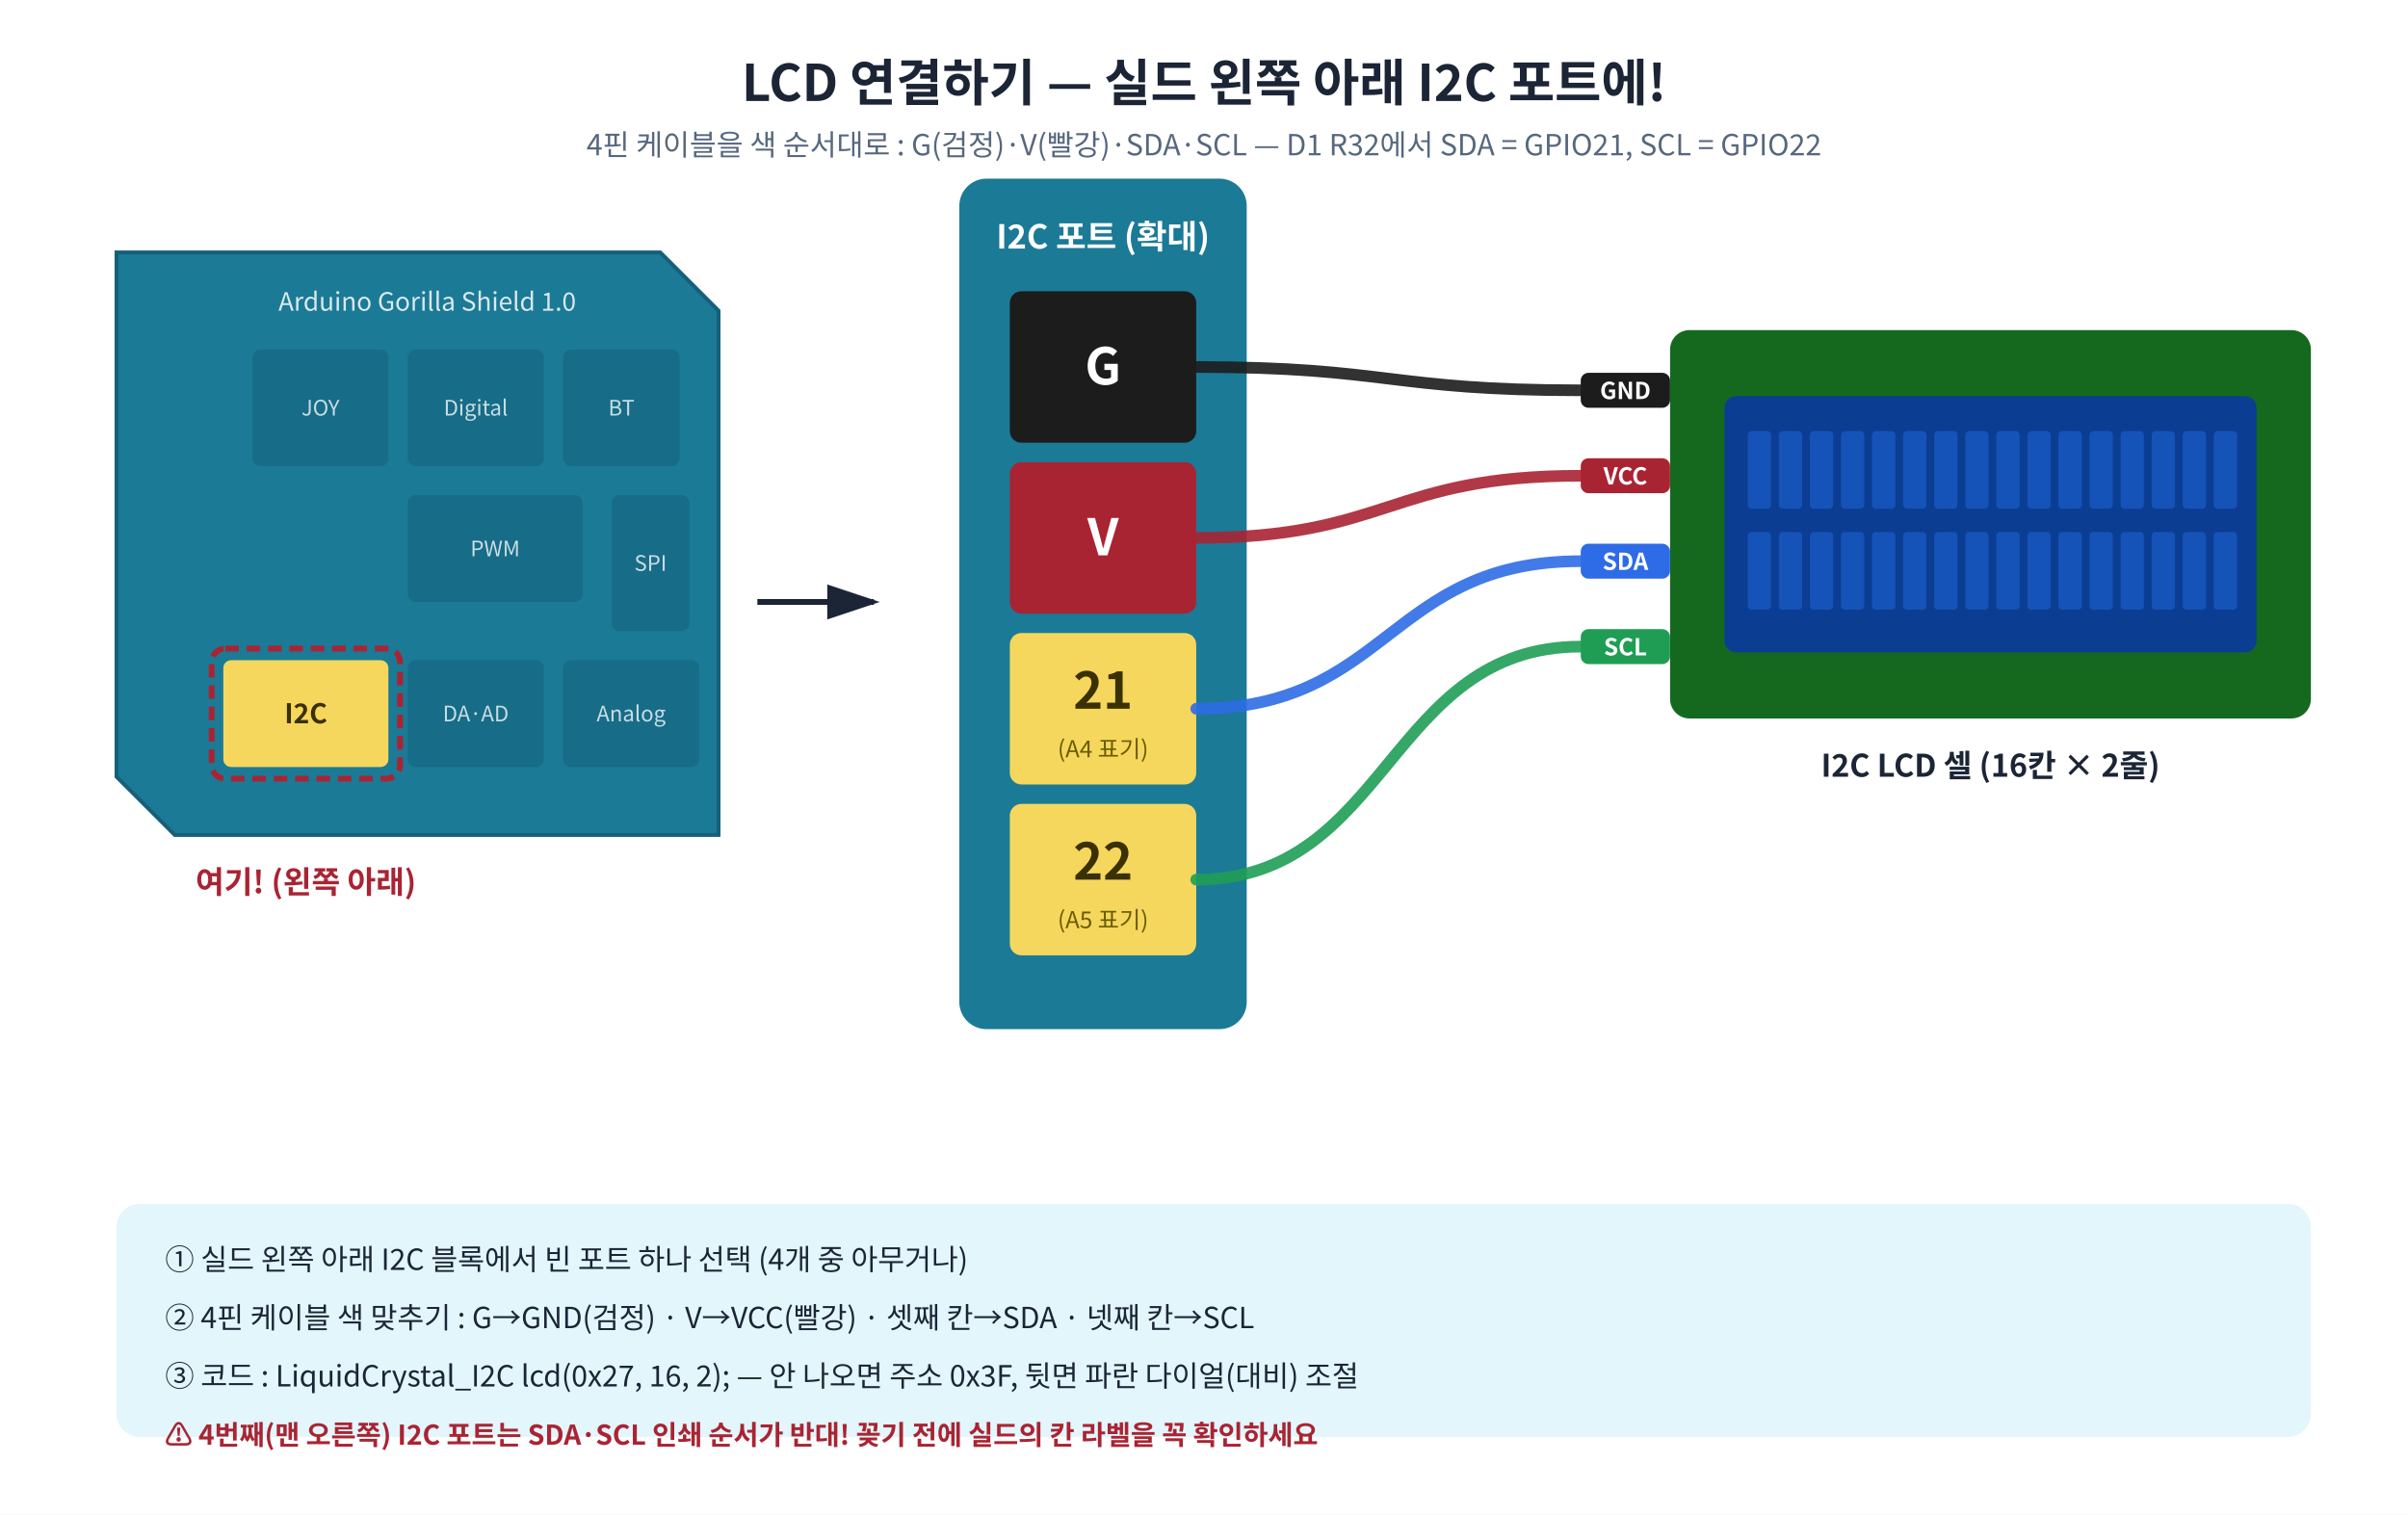
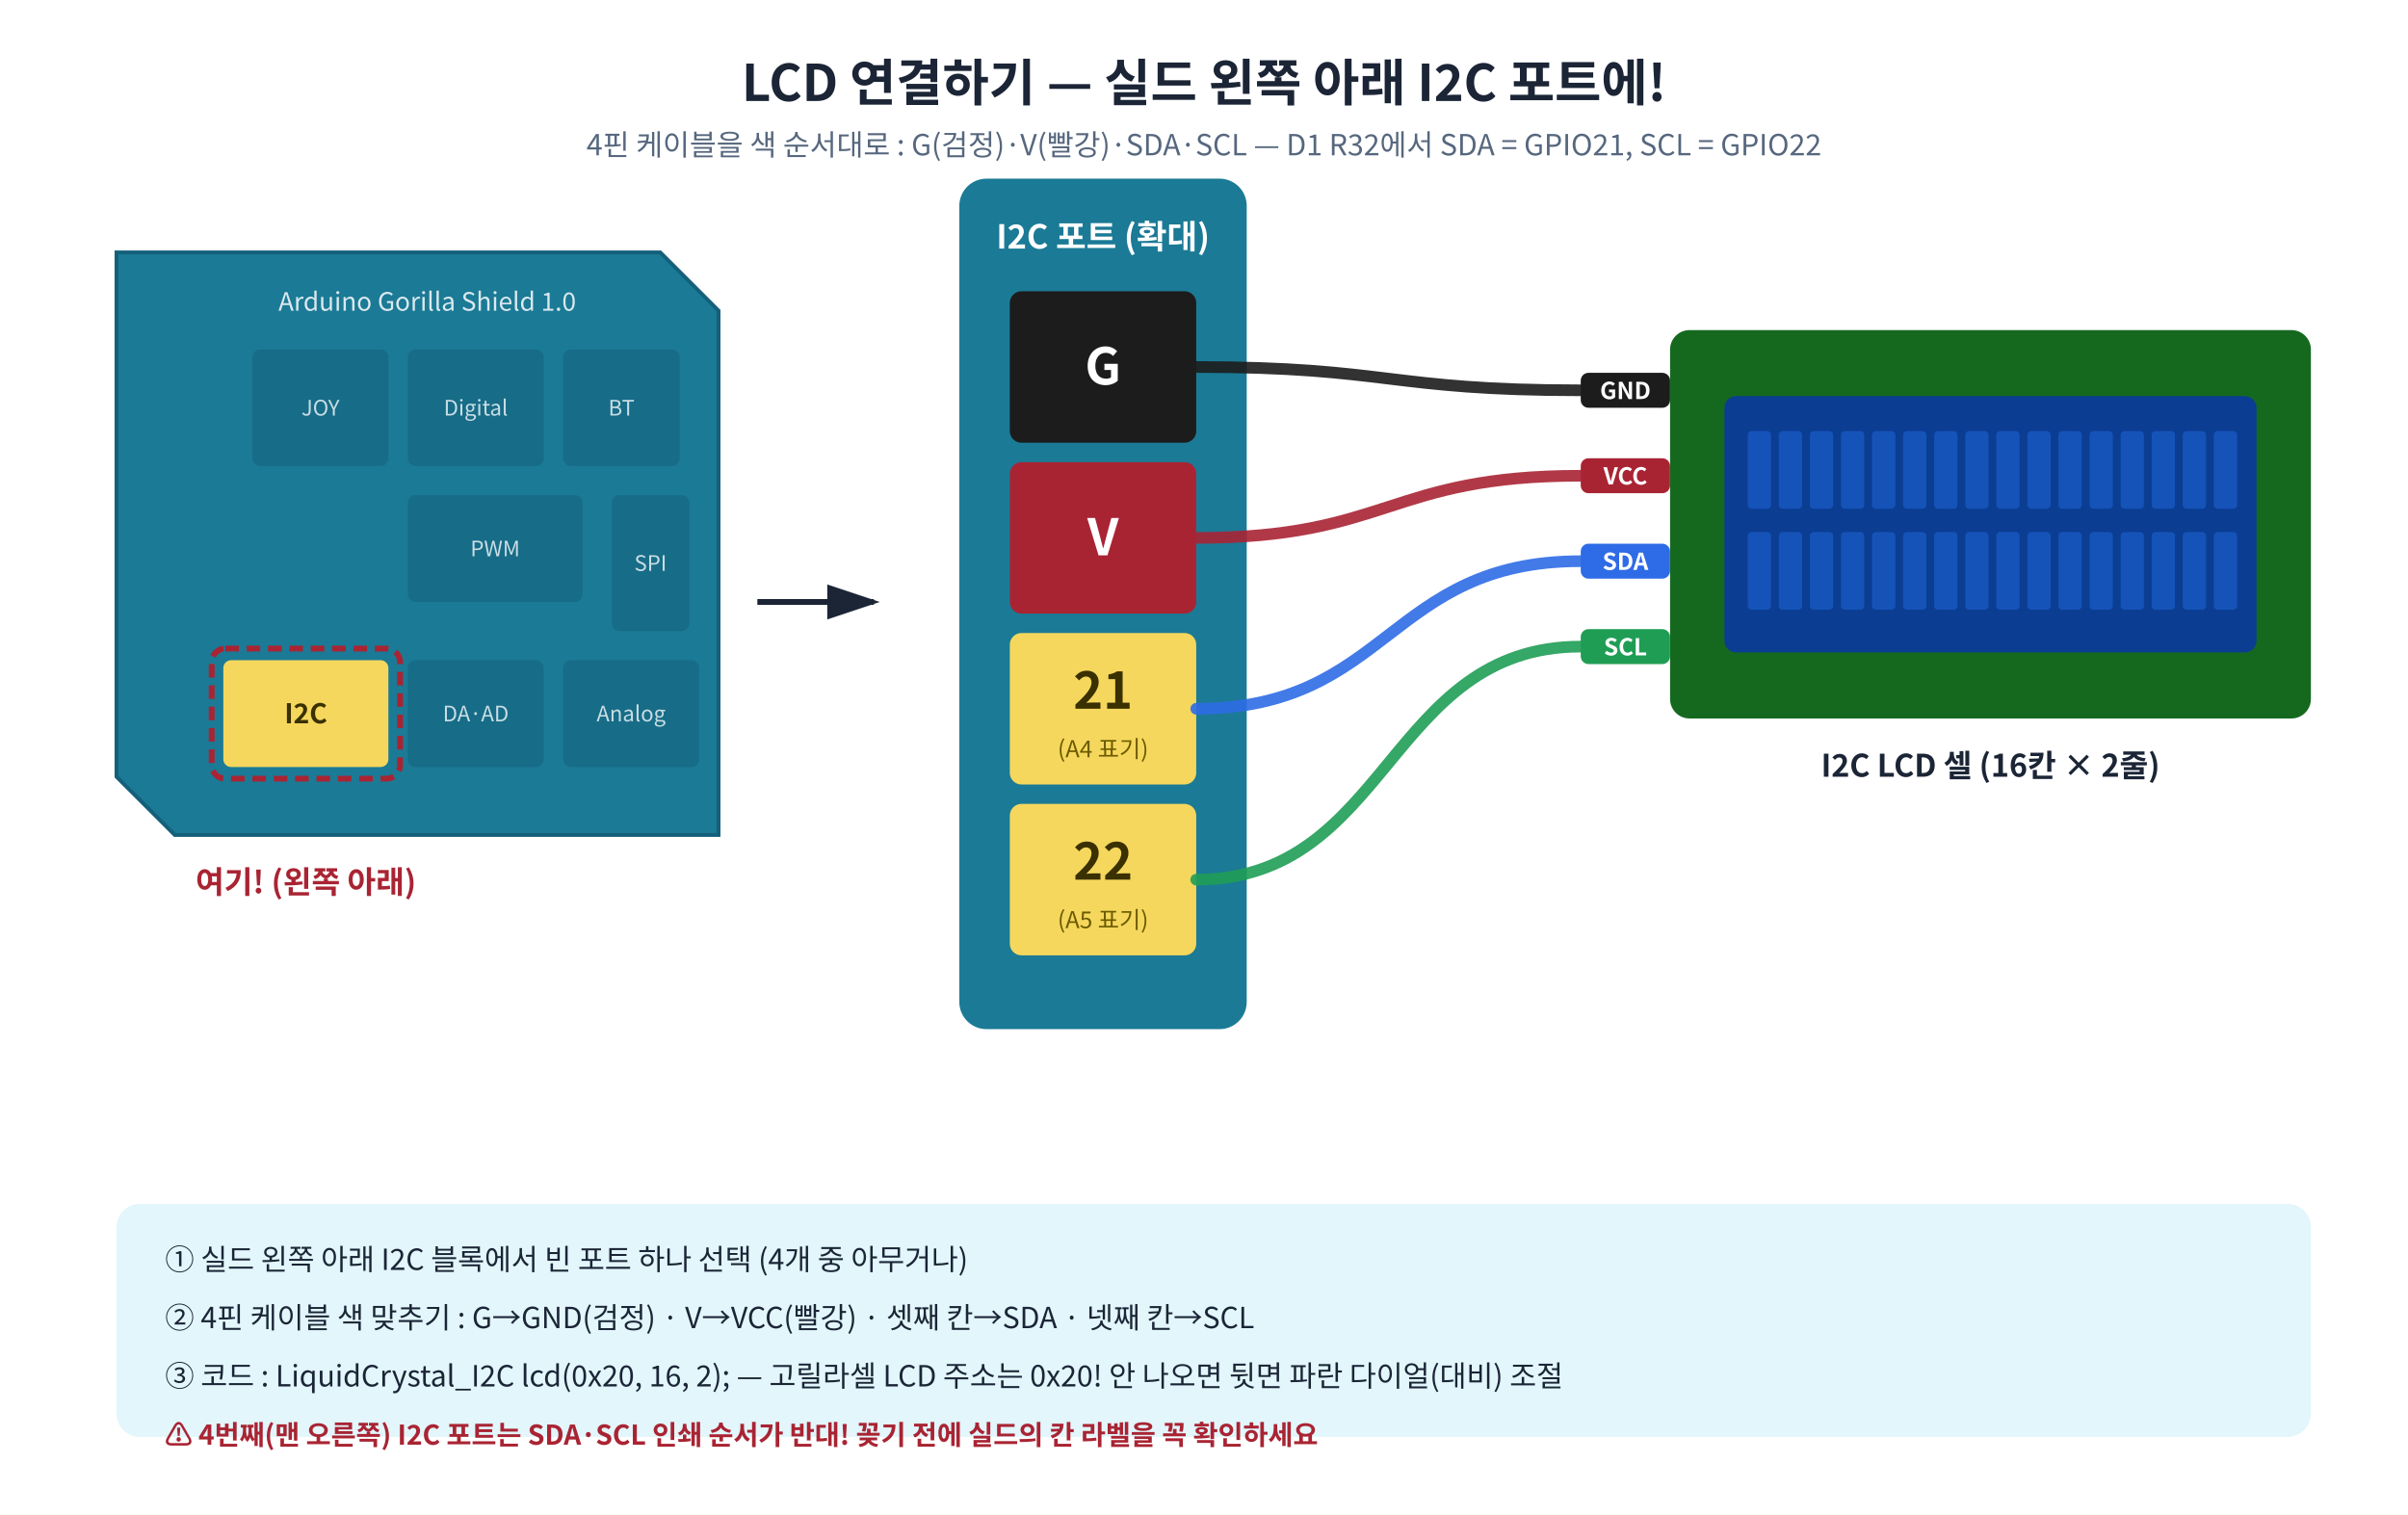
<svg xmlns="http://www.w3.org/2000/svg" width="1240" height="780" viewBox="0 0 1240 780" font-family="Pretendard, Noto Sans CJK KR, sans-serif">
  <rect width="1240" height="780" fill="#ffffff" />
  <text x="620.0" y="52" font-size="26" font-weight="bold" fill="#1b2536" text-anchor="middle">LCD 연결하기 — 실드 왼쪽 아래 I2C 포트에!</text>
  <text x="620.0" y="80" font-size="15" fill="#56677e" text-anchor="middle">4핀 케이블을 색 순서대로 : G(검정)·V(빨강)·SDA·SCL — D1 R32에서 SDA = GPIO21, SCL = GPIO22</text>
  <path d="M60 130 L340 130 L370 160 L370 430 L90 430 L60 400 Z" fill="#1b7a96" stroke="#14607a" stroke-width="2" />
  <text x="220" y="160" font-size="13" fill="#dbe9ee" text-anchor="middle">Arduino Gorilla Shield 1.0</text>
  <rect x="130" y="180" width="70" height="60" rx="4" fill="#14607a" opacity="0.55" />
  <text x="165.0" y="214.0" font-size="11" fill="#dbe9ee" text-anchor="middle" opacity="0.9">JOY</text>
  <rect x="210" y="180" width="70" height="60" rx="4" fill="#14607a" opacity="0.55" />
  <text x="245.0" y="214.0" font-size="11" fill="#dbe9ee" text-anchor="middle" opacity="0.9">Digital</text>
  <rect x="290" y="180" width="60" height="60" rx="4" fill="#14607a" opacity="0.55" />
  <text x="320.0" y="214.0" font-size="11" fill="#dbe9ee" text-anchor="middle" opacity="0.9">BT</text>
  <rect x="210" y="255" width="90" height="55" rx="4" fill="#14607a" opacity="0.55" />
  <text x="255.0" y="286.5" font-size="11" fill="#dbe9ee" text-anchor="middle" opacity="0.9">PWM</text>
  <rect x="315" y="255" width="40" height="70" rx="4" fill="#14607a" opacity="0.55" />
  <text x="335.0" y="294.0" font-size="11" fill="#dbe9ee" text-anchor="middle" opacity="0.9">SPI</text>
  <rect x="210" y="340" width="70" height="55" rx="4" fill="#14607a" opacity="0.55" />
  <text x="245.0" y="371.5" font-size="11" fill="#dbe9ee" text-anchor="middle" opacity="0.9">DA·AD</text>
  <rect x="290" y="340" width="70" height="55" rx="4" fill="#14607a" opacity="0.55" />
  <text x="325.0" y="371.5" font-size="11" fill="#dbe9ee" text-anchor="middle" opacity="0.9">Analog</text>
  <rect x="115" y="340" width="85" height="55" rx="4" fill="#f5d75d" />
  <text x="157.5" y="372.5" font-size="14" font-weight="bold" fill="#3a3000" text-anchor="middle">I2C</text>
  <rect x="109" y="334" width="97" height="67" rx="7" fill="none" stroke="#a92433" stroke-width="3" stroke-dasharray="7 4" />
  <text x="157.5" y="460" font-size="16" font-weight="bold" fill="#a92433" text-anchor="middle">여기! (왼쪽 아래)</text>
  <path d="M390 310 L450 310" stroke="#1b2536" stroke-width="3" marker-end="url(#arr)" />
  <defs>
    <marker id="arr" markerWidth="10" markerHeight="10" refX="8" refY="3" orient="auto">
      <path d="M0,0 L9,3 L0,6 Z" fill="#1b2536" />
    </marker>
  </defs>
  <rect x="494" y="92" width="148" height="438" rx="14" fill="#1b7a96" />
  <text x="568.0" y="128" font-size="17" font-weight="bold" fill="#ffffff" text-anchor="middle">I2C 포트 (확대)</text>
  <rect x="520" y="150" width="96" height="78" rx="6" fill="#1c1c1c" />
  <text x="568.0" y="198.0" font-size="26" font-weight="bold" fill="#ffffff" text-anchor="middle">G</text>
  <rect x="520" y="238" width="96" height="78" rx="6" fill="#a92433" />
  <text x="568.0" y="286.0" font-size="26" font-weight="bold" fill="#ffffff" text-anchor="middle">V</text>
  <rect x="520" y="326" width="96" height="78" rx="6" fill="#f5d75d" />
  <text x="568.0" y="365.0" font-size="26" font-weight="bold" fill="#3a3000" text-anchor="middle">21</text>
  <text x="568.0" y="390" font-size="12" fill="#6b5b00" text-anchor="middle">(A4 표기)</text>
  <rect x="520" y="414" width="96" height="78" rx="6" fill="#f5d75d" />
  <text x="568.0" y="453.0" font-size="26" font-weight="bold" fill="#3a3000" text-anchor="middle">22</text>
  <text x="568.0" y="478" font-size="12" fill="#6b5b00" text-anchor="middle">(A5 표기)</text>
  <rect x="860" y="170" width="330" height="200" rx="10" fill="#15691f" />
  <rect x="888" y="204" width="274" height="132" rx="6" fill="#0b3d92" />
  <rect x="900" y="222" width="12" height="40" rx="2" fill="#1553b8" />
  <rect x="916" y="222" width="12" height="40" rx="2" fill="#1553b8" />
  <rect x="932" y="222" width="12" height="40" rx="2" fill="#1553b8" />
  <rect x="948" y="222" width="12" height="40" rx="2" fill="#1553b8" />
  <rect x="964" y="222" width="12" height="40" rx="2" fill="#1553b8" />
  <rect x="980" y="222" width="12" height="40" rx="2" fill="#1553b8" />
  <rect x="996" y="222" width="12" height="40" rx="2" fill="#1553b8" />
  <rect x="1012" y="222" width="12" height="40" rx="2" fill="#1553b8" />
  <rect x="1028" y="222" width="12" height="40" rx="2" fill="#1553b8" />
  <rect x="1044" y="222" width="12" height="40" rx="2" fill="#1553b8" />
  <rect x="1060" y="222" width="12" height="40" rx="2" fill="#1553b8" />
  <rect x="1076" y="222" width="12" height="40" rx="2" fill="#1553b8" />
  <rect x="1092" y="222" width="12" height="40" rx="2" fill="#1553b8" />
  <rect x="1108" y="222" width="12" height="40" rx="2" fill="#1553b8" />
  <rect x="1124" y="222" width="12" height="40" rx="2" fill="#1553b8" />
  <rect x="1140" y="222" width="12" height="40" rx="2" fill="#1553b8" />
  <rect x="900" y="274" width="12" height="40" rx="2" fill="#1553b8" />
  <rect x="916" y="274" width="12" height="40" rx="2" fill="#1553b8" />
  <rect x="932" y="274" width="12" height="40" rx="2" fill="#1553b8" />
  <rect x="948" y="274" width="12" height="40" rx="2" fill="#1553b8" />
  <rect x="964" y="274" width="12" height="40" rx="2" fill="#1553b8" />
  <rect x="980" y="274" width="12" height="40" rx="2" fill="#1553b8" />
  <rect x="996" y="274" width="12" height="40" rx="2" fill="#1553b8" />
  <rect x="1012" y="274" width="12" height="40" rx="2" fill="#1553b8" />
  <rect x="1028" y="274" width="12" height="40" rx="2" fill="#1553b8" />
  <rect x="1044" y="274" width="12" height="40" rx="2" fill="#1553b8" />
  <rect x="1060" y="274" width="12" height="40" rx="2" fill="#1553b8" />
  <rect x="1076" y="274" width="12" height="40" rx="2" fill="#1553b8" />
  <rect x="1092" y="274" width="12" height="40" rx="2" fill="#1553b8" />
  <rect x="1108" y="274" width="12" height="40" rx="2" fill="#1553b8" />
  <rect x="1124" y="274" width="12" height="40" rx="2" fill="#1553b8" />
  <rect x="1140" y="274" width="12" height="40" rx="2" fill="#1553b8" />
  <text x="1025" y="400" font-size="16" font-weight="bold" fill="#1b2536" text-anchor="middle">I2C LCD 셀 (16칸 × 2줄)</text>
  <rect x="814" y="192" width="46" height="18" rx="4" fill="#1c1c1c" />
  <text x="837" y="205.5" font-size="12" font-weight="bold" fill="#ffffff" text-anchor="middle">GND</text>
  <rect x="814" y="236" width="46" height="18" rx="4" fill="#a92433" />
  <text x="837" y="249.5" font-size="12" font-weight="bold" fill="#ffffff" text-anchor="middle">VCC</text>
  <rect x="814" y="280" width="46" height="18" rx="4" fill="#2e6be6" />
  <text x="837" y="293.5" font-size="12" font-weight="bold" fill="#ffffff" text-anchor="middle">SDA</text>
  <rect x="814" y="324" width="46" height="18" rx="4" fill="#1f9d55" />
  <text x="837" y="337.5" font-size="12" font-weight="bold" fill="#ffffff" text-anchor="middle">SCL</text>
  <path d="M616 189.0 C 715.0 189.0, 715.0 201, 814 201" fill="none" stroke="#1c1c1c" stroke-width="6" stroke-linecap="round" opacity="0.9" />
  <path d="M616 277.0 C 715.0 277.0, 715.0 245, 814 245" fill="none" stroke="#a92433" stroke-width="6" stroke-linecap="round" opacity="0.9" />
  <path d="M616 365.0 C 715.0 365.0, 715.0 289, 814 289" fill="none" stroke="#2e6be6" stroke-width="6" stroke-linecap="round" opacity="0.9" />
  <path d="M616 453.0 C 715.0 453.0, 715.0 333, 814 333" fill="none" stroke="#1f9d55" stroke-width="6" stroke-linecap="round" opacity="0.9" />
  <rect x="60" y="620" width="1130" height="120" rx="12" fill="#e2f6fb" />
  <text x="85" y="654" font-size="15" fill="#1b2536">① 실드 왼쪽 아래 I2C 블록에서 빈 포트 하나 선택 (4개 중 아무거나)</text>
  <text x="85" y="684" font-size="15" fill="#1b2536">② 4핀 케이블 색 맞추기 : G→GND(검정) · V→VCC(빨강) · 셋째 칸→SDA · 넷째 칸→SCL</text>
-   <text x="85" y="714" font-size="15" fill="#1b2536">③ 코드 : LiquidCrystal_I2C lcd(0x27, 16, 2);  — 안 나오면 주소 0x3F, 뒷면 파란 다이얼(대비) 조절</text>
+   <text x="85" y="714" font-size="15" fill="#1b2536">③ 코드 : LiquidCrystal_I2C lcd(0x20, 16, 2);  — 고릴라셀 LCD 주소는 0x20! 안 나오면 뒷면 파란 다이얼(대비) 조절</text>
  <text x="85" y="744" font-size="14" font-weight="bold" fill="#a92433">⚠ 4번째(맨 오른쪽) I2C 포트는 SDA·SCL 인쇄 순서가 반대! 꽂기 전에 실드의 칸 라벨을 꼭 확인하세요</text>
</svg>
